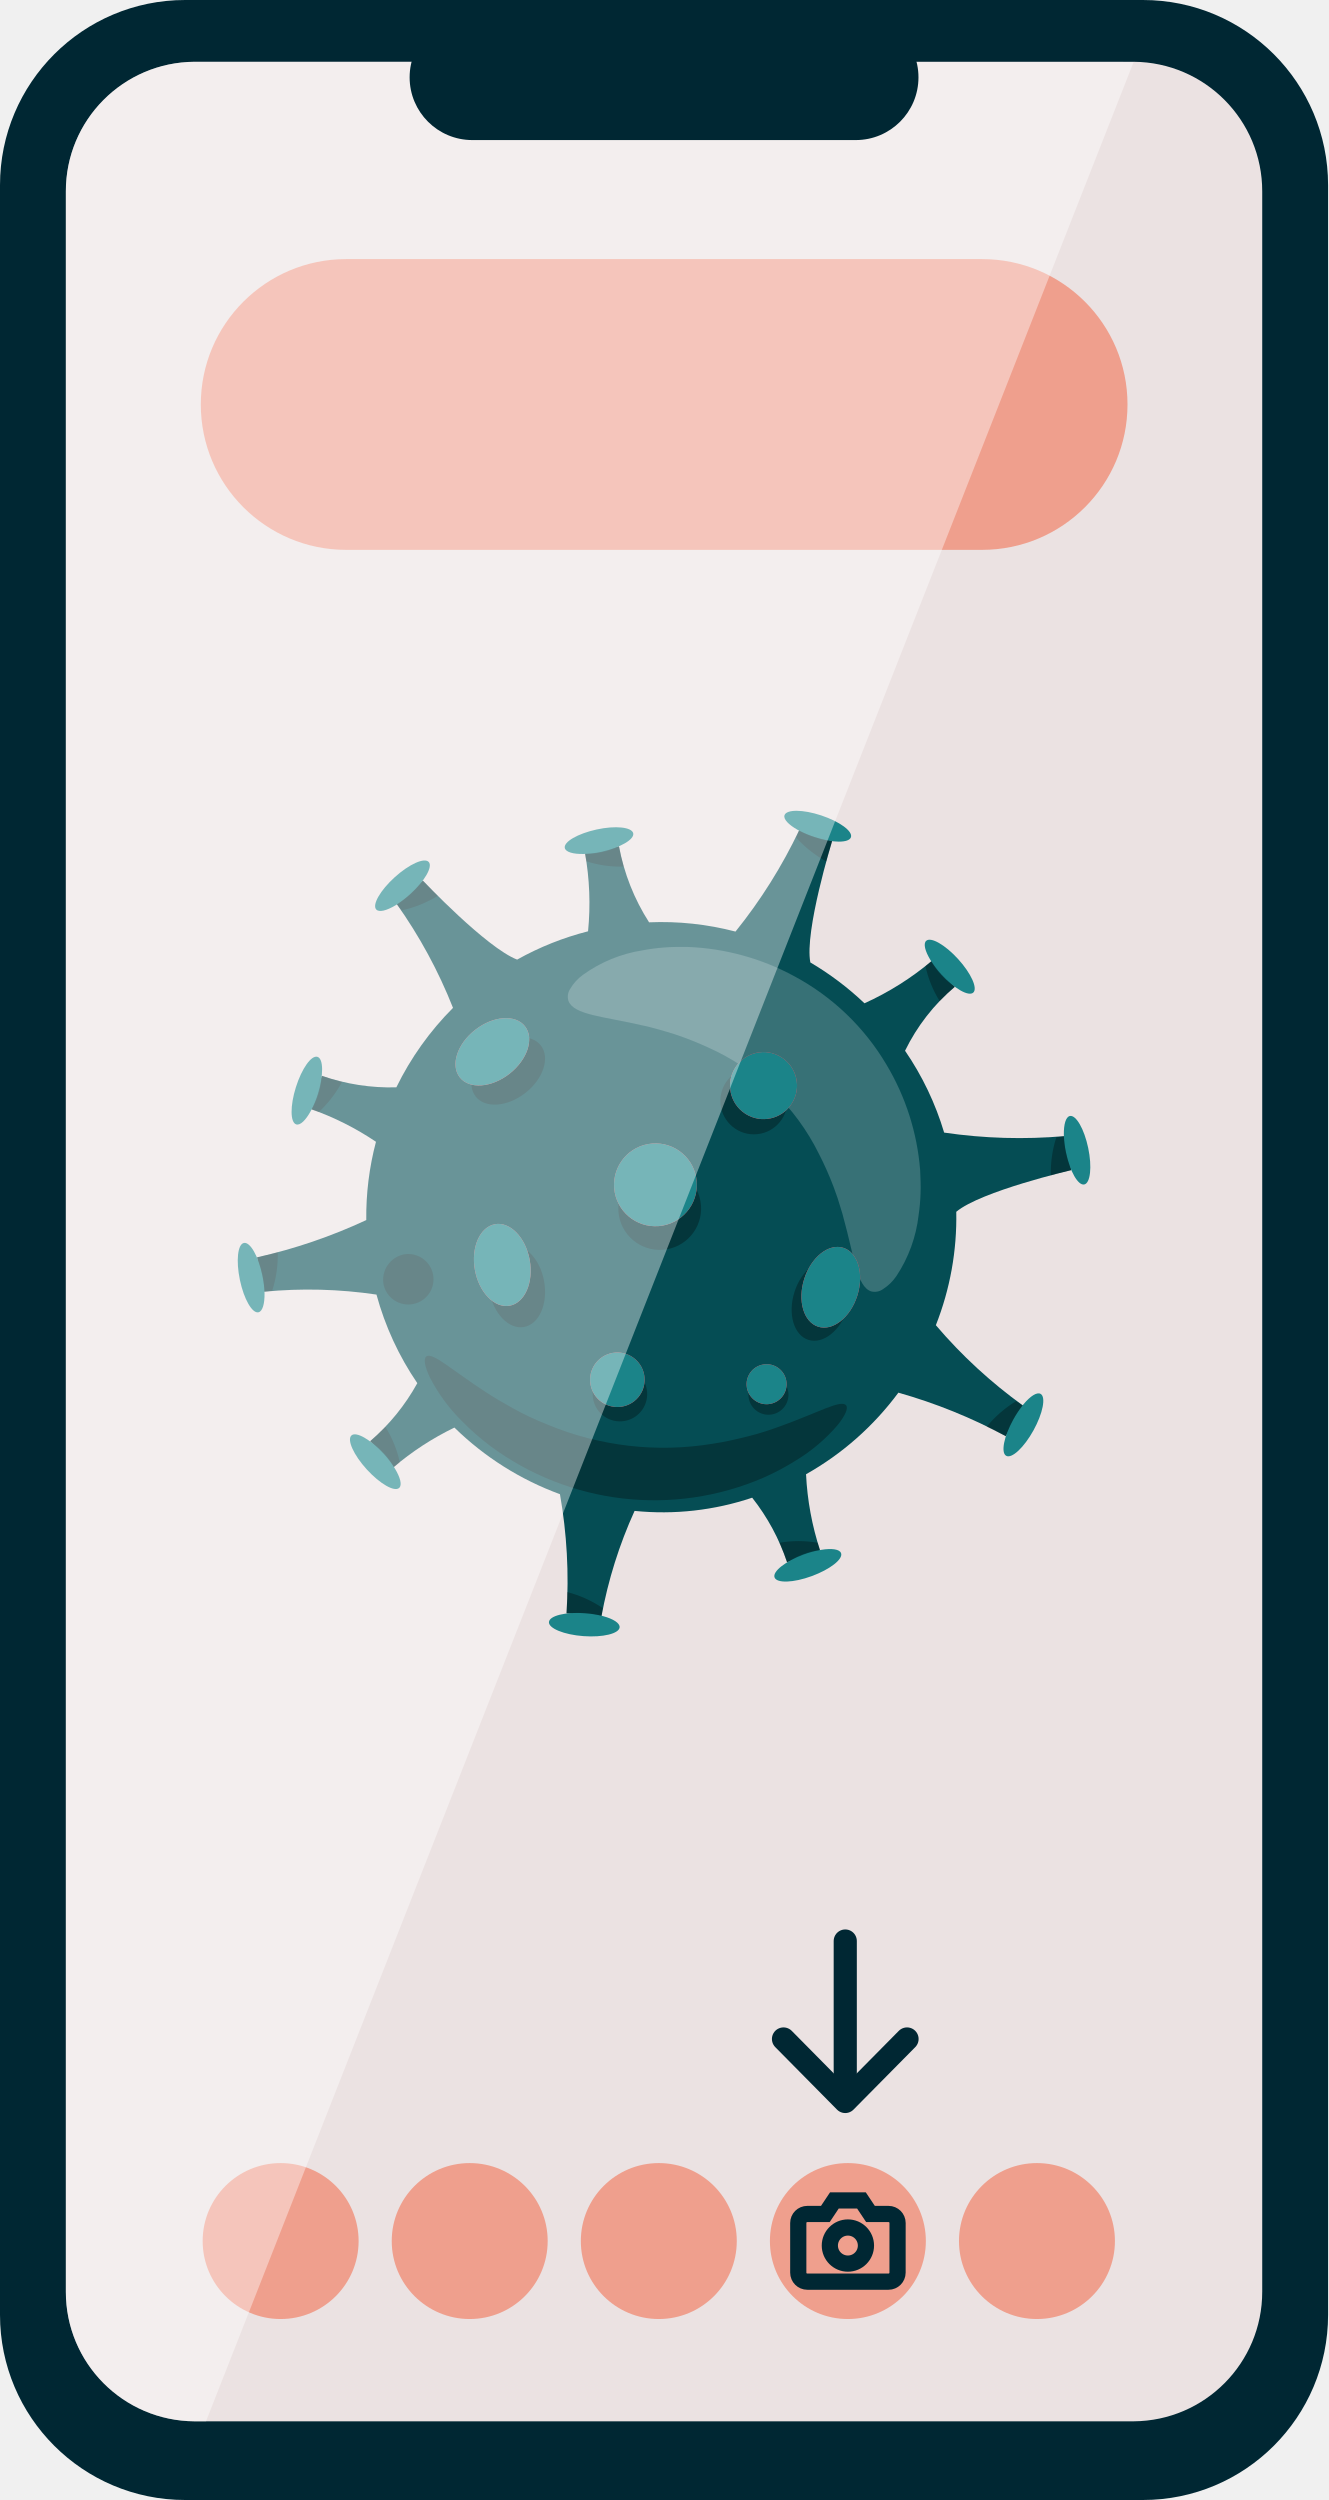
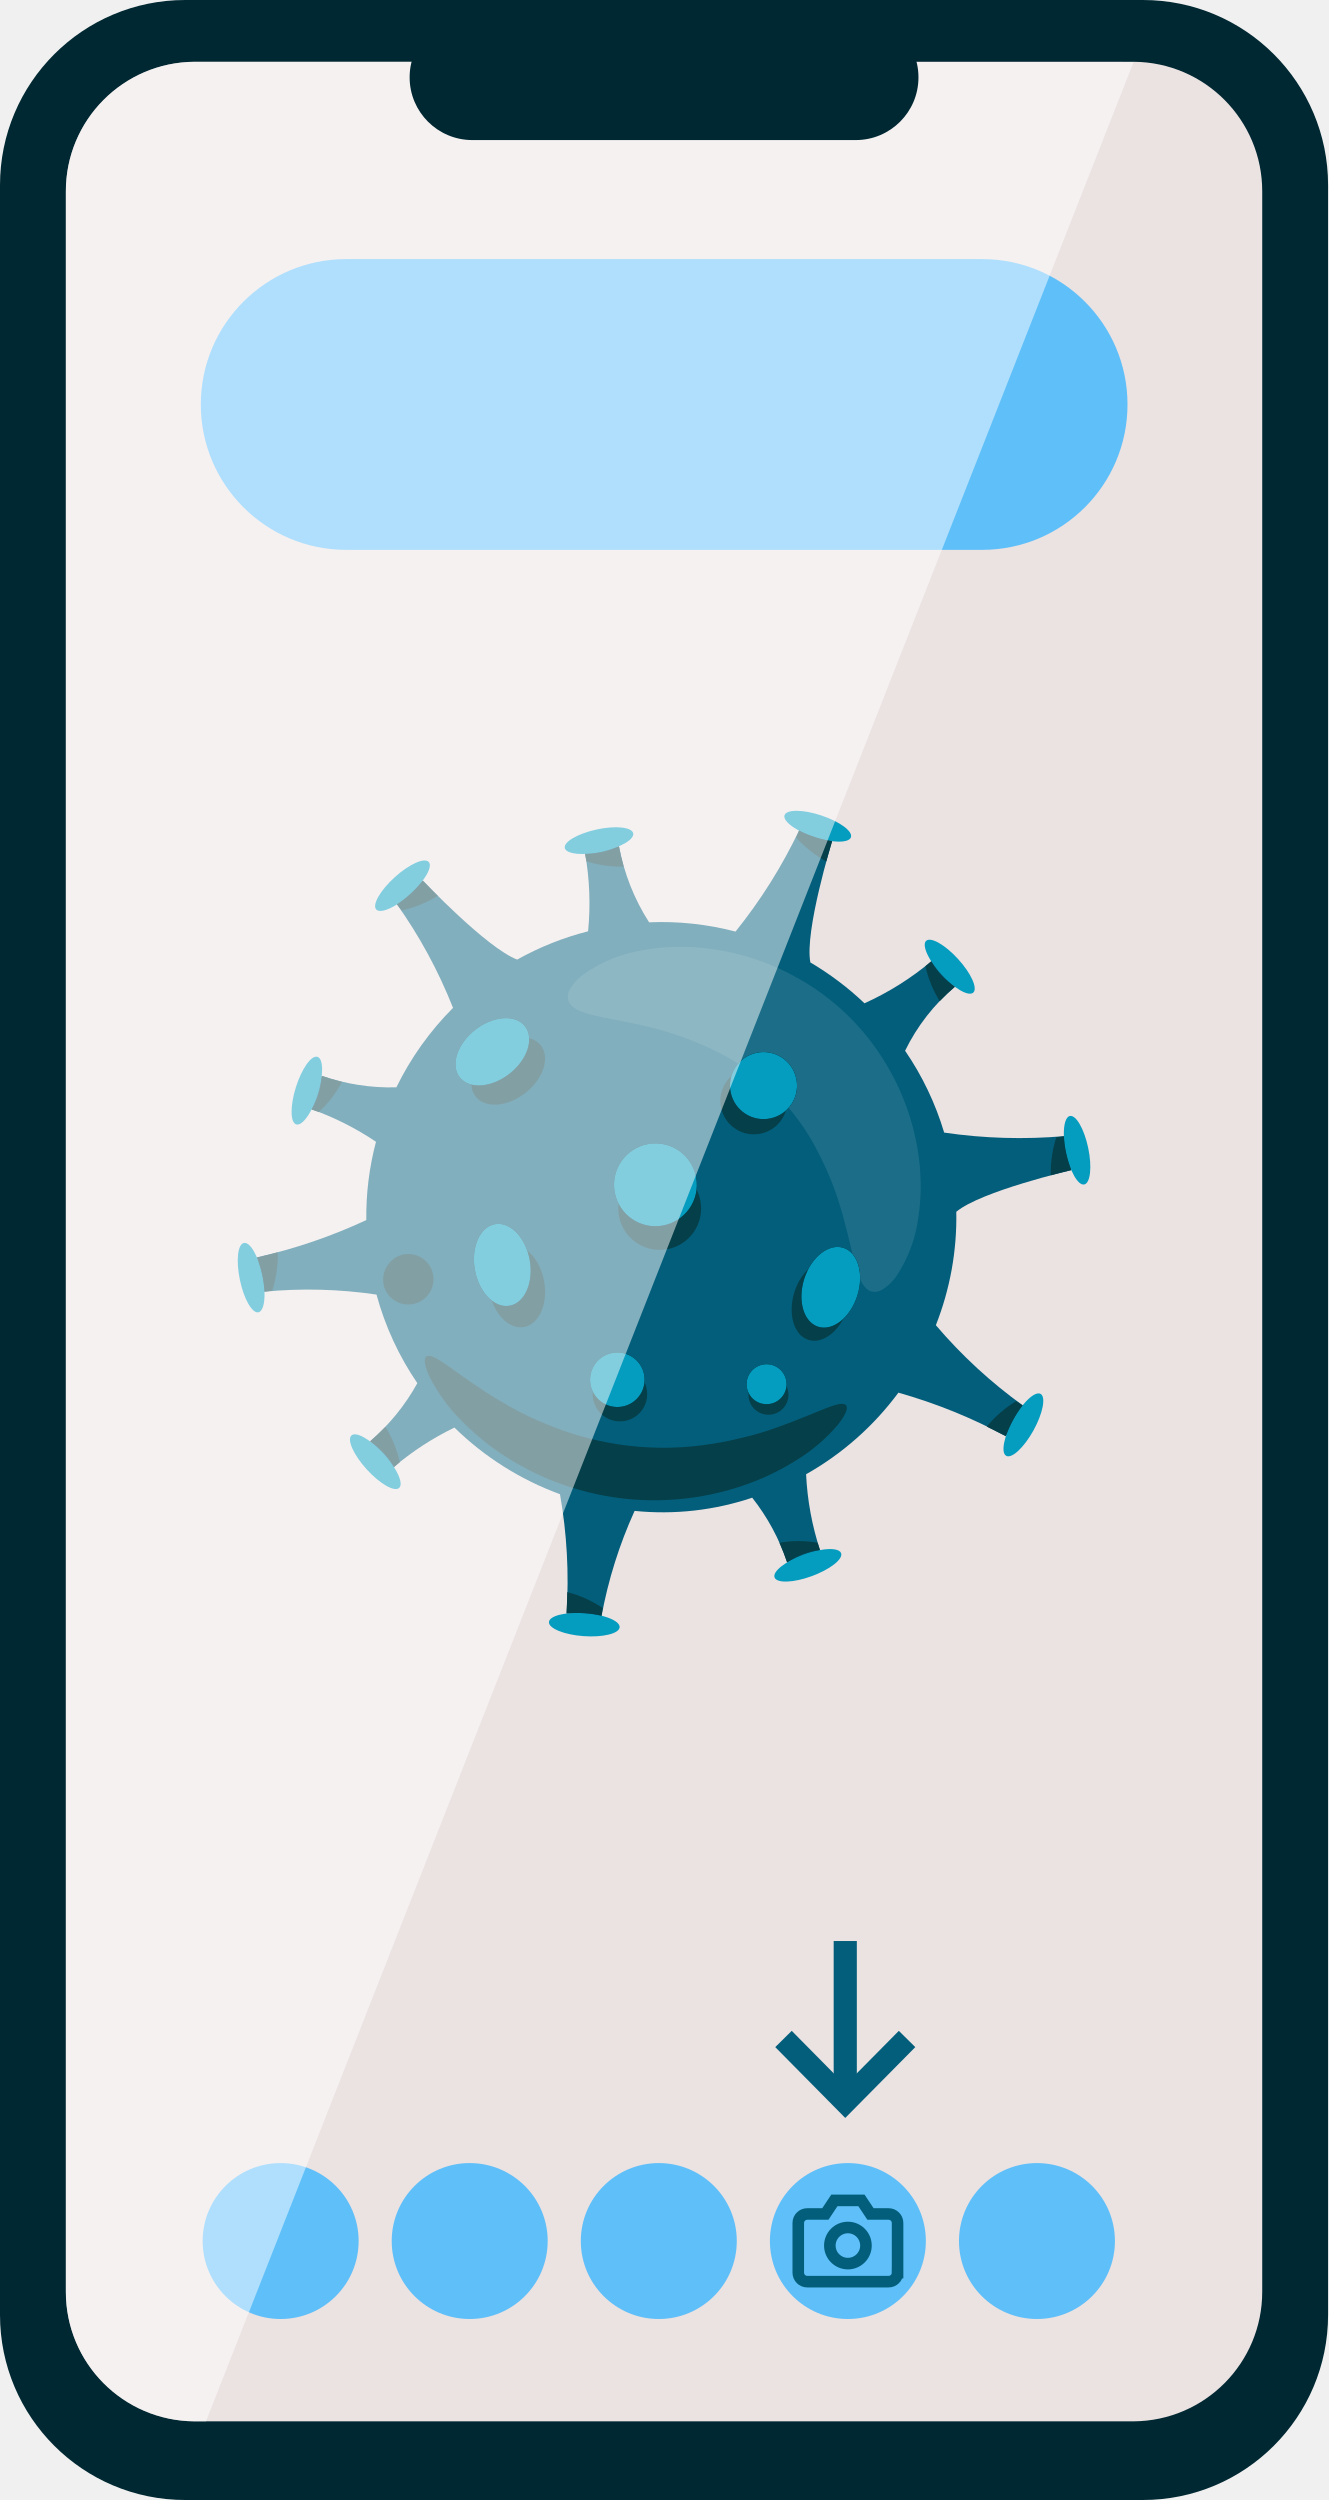
- <svg xmlns="http://www.w3.org/2000/svg" width="57.373" height="108" viewBox="0 0 57.373 108">
-   <defs>
-     <style>.a{fill:#002733;}.b{fill:#ebe2e2;}.c{fill:#054d54;}.d{opacity:0.2;}.e,.k{fill:#fff;}.f{fill:#1b8489;}.g,.i{opacity:0.3;}.h{fill:#ff4f5b;}.j{fill:#ef9f8d;}.k{opacity:0.4;}.l,.m,.n{fill:none;stroke:#002733;}.l{stroke-miterlimit:10;stroke-width:0.7px;}.m,.n{stroke-linecap:round;}.n{stroke-linejoin:round;}</style>
-   </defs>
+ <svg xmlns="http://www.w3.org/2000/svg" version="1.1" id="Layer_1" x="0px" y="0px" width="57.373px" height="108px" viewBox="0 0 57.373 108" enable-background="new 0 0 57.373 108" xml:space="preserve">
  <g transform="translate(-257.186 -418)">
    <g transform="translate(257.186 418)">
      <g transform="translate(0 0)">
-         <rect class="a" width="57.373" height="108" rx="8" />
-         <path class="b" d="M401.4,282v90.732a5.592,5.592,0,0,1-5.555,5.6H355.27a5.591,5.591,0,0,1-5.554-5.6V282a5.591,5.591,0,0,1,5.554-5.6h40.576A5.592,5.592,0,0,1,401.4,282Z" transform="translate(-346.872 -273.731)" />
+         <path fill="#002832" d="M8,0h41.373c4.418,0,8,3.582,8,8v92c0,4.418-3.582,8-8,8H8c-4.418,0-8-3.582-8-8V8C0,3.582,3.582,0,8,0z" />
+         <path fill="#EBE2E2" d="M54.528,8.269v90.732c0.004,3.077-2.479,5.579-5.555,5.601H8.398c-3.077-0.021-5.559-2.523-5.554-5.601     V8.269c-0.005-3.077,2.478-5.58,5.554-5.6h40.576C52.051,2.69,54.532,5.192,54.528,8.269z" />
        <g transform="translate(10.271 35.026)">
-           <path class="c" d="M401.39,387.581a12.662,12.662,0,0,0,.882-4.9c1.061-.89,4.971-1.8,4.971-1.8l-.288-1.469a22.368,22.368,0,0,1-5.207-.152,12.651,12.651,0,0,0-1.689-3.536,8.478,8.478,0,0,1,2.152-2.764l-.992-1.121a12.557,12.557,0,0,1-2.913,1.835,12.83,12.83,0,0,0-2.338-1.764c-.261-1.333.939-5.239.939-5.239l-1.414-.49a22.068,22.068,0,0,1-2.758,4.395,12.644,12.644,0,0,0-3.734-.4,9.186,9.186,0,0,1-1.3-3.287l-1.468.294a12.322,12.322,0,0,1,.132,3.381,12.677,12.677,0,0,0-3.064,1.223c-1.332-.514-4.073-3.415-4.073-3.415l-1.138,1a21.206,21.206,0,0,1,2.441,4.5,12.821,12.821,0,0,0-2.448,3.433,9,9,0,0,1-3.219-.5l-.474,1.438a12.394,12.394,0,0,1,2.813,1.414,12.661,12.661,0,0,0-.419,3.382,23.172,23.172,0,0,1-4.719,1.609l.292,1.487a20.012,20.012,0,0,1,4.868.123,12.68,12.68,0,0,0,1.764,3.827,9.063,9.063,0,0,1-2.037,2.506l1,1.134a12.382,12.382,0,0,1,2.64-1.722,12.809,12.809,0,0,0,4.559,2.878,21.572,21.572,0,0,1,.284,5.146l1.509.132a19.537,19.537,0,0,1,1.431-4.556,12.114,12.114,0,0,0,5.08-.571,9.242,9.242,0,0,1,1.507,2.787l1.429-.5a12.506,12.506,0,0,1-.609-3.3,12.734,12.734,0,0,0,3.989-3.524,22.972,22.972,0,0,1,4.641,1.879l.753-1.314A21.267,21.267,0,0,1,401.39,387.581Zm-14.641-17.105-.048.011Z" transform="translate(-371.232 -365.358)" />
-           <g class="d" transform="translate(14.251 5.884)">
-             <path class="e" d="M421.5,394.759c-.629-.205-.729-1.5-1.2-3.184-.047-.212-.132-.429-.193-.653s-.157-.451-.235-.684a13.9,13.9,0,0,0-.631-1.42,9.763,9.763,0,0,0-4.792-4.6,14.019,14.019,0,0,0-1.445-.571c-.236-.068-.467-.147-.694-.206s-.447-.127-.661-.166c-1.705-.4-3-.451-3.231-1.07a.613.613,0,0,1,.072-.508,2.006,2.006,0,0,1,.55-.61,5.977,5.977,0,0,1,2.58-1.062,8.244,8.244,0,0,1,.928-.123c.326-.028.665-.026,1.02-.024a10.484,10.484,0,0,1,4.611,1.266,10.257,10.257,0,0,1,3.977,3.815,10.488,10.488,0,0,1,1.457,4.553c.017.354.032.694.018,1.02a8.308,8.308,0,0,1-.084.933,5.98,5.98,0,0,1-.953,2.622,2,2,0,0,1-.587.575A.613.613,0,0,1,421.5,394.759Z" transform="translate(-408.385 -379.88)" />
+           <path fill="#035E7B" d="M30.158,22.223c0.615-1.56,0.916-3.225,0.883-4.9c1.061-0.89,4.971-1.8,4.971-1.8l-0.288-1.469      c-1.735,0.152-3.483,0.101-5.207-0.152c-0.376-1.259-0.946-2.452-1.688-3.536c0.517-1.061,1.25-2.002,2.151-2.764l-0.992-1.121      c-0.882,0.743-1.862,1.36-2.913,1.835c-0.709-0.675-1.494-1.267-2.338-1.764c-0.261-1.333,0.939-5.239,0.939-5.239l-1.414-0.49      c-0.744,1.568-1.67,3.043-2.758,4.395c-1.219-0.319-2.477-0.454-3.734-0.4c-0.642-1.001-1.083-2.117-1.3-3.287l-1.468,0.294      c0.199,1.116,0.244,2.253,0.132,3.381c-1.07,0.272-2.101,0.684-3.064,1.223c-1.332-0.514-4.073-3.415-4.073-3.415l-1.138,1      c0.993,1.396,1.812,2.907,2.441,4.5c-1,1.001-1.827,2.161-2.448,3.433c-1.095,0.03-2.186-0.139-3.219-0.5l-0.474,1.438      c0.994,0.35,1.939,0.825,2.813,1.414c-0.292,1.103-0.433,2.241-0.419,3.382c-1.511,0.705-3.093,1.244-4.719,1.609l0.292,1.487      c1.622-0.157,3.256-0.115,4.868,0.123c0.37,1.365,0.966,2.658,1.764,3.827c-0.524,0.95-1.214,1.8-2.037,2.506l1,1.134      c0.803-0.684,1.69-1.263,2.64-1.722c1.298,1.272,2.853,2.253,4.559,2.878c0.3,1.697,0.396,3.426,0.284,5.146l1.509,0.132      c0.289-1.571,0.77-3.102,1.431-4.556c1.715,0.173,3.446-0.021,5.08-0.571c0.659,0.835,1.169,1.778,1.507,2.786l1.43-0.5      c-0.352-1.066-0.556-2.177-0.609-3.299c1.562-0.881,2.922-2.082,3.988-3.524c1.611,0.455,3.168,1.085,4.642,1.879l0.753-1.313      C32.539,24.699,31.271,23.531,30.158,22.223z M15.517,5.118l-0.048,0.011L15.517,5.118z" />
+           <g transform="translate(14.251 5.884)" opacity="0.1">
+             <path fill="#FFFFFF" d="M13.115,14.879c-0.629-0.205-0.729-1.5-1.2-3.184c-0.047-0.212-0.132-0.429-0.192-0.653       c-0.062-0.224-0.157-0.451-0.235-0.684c-0.184-0.485-0.395-0.959-0.631-1.42c-1.011-2.046-2.706-3.674-4.792-4.6       C5.593,4.121,5.111,3.93,4.619,3.767C4.383,3.699,4.152,3.62,3.925,3.561S3.478,3.434,3.264,3.395       c-1.705-0.4-3-0.451-3.231-1.07c-0.051-0.171-0.025-0.357,0.072-0.508c0.139-0.239,0.327-0.447,0.55-0.61       c0.764-0.553,1.648-0.917,2.58-1.062c0.307-0.059,0.617-0.1,0.928-0.123c0.326-0.028,0.666-0.026,1.02-0.024       c1.614,0.061,3.192,0.494,4.61,1.266c1.649,0.885,3.024,2.205,3.978,3.815c0.829,1.385,1.328,2.943,1.457,4.553       c0.017,0.354,0.032,0.694,0.019,1.02c-0.012,0.312-0.039,0.624-0.084,0.933c-0.107,0.937-0.434,1.835-0.953,2.622       c-0.154,0.23-0.354,0.426-0.588,0.574C13.475,14.887,13.29,14.923,13.115,14.879z" />
          </g>
-           <path class="f" d="M388.189,369.833c.184.2-.175.828-.8,1.394a4.173,4.173,0,0,1-.627.473c-.391.236-.72.319-.841.184-.184-.2.175-.828.8-1.394S388.006,369.629,388.189,369.833Z" transform="translate(-379.939 -367.621)" />
-           <path class="g" d="M388.431,373.148a4.878,4.878,0,0,0,1.114-1.028c.194.2.417.432.647.66a5.006,5.006,0,0,1-1.553.627Z" transform="translate(-381.553 -369.104)" />
-           <path class="f" d="M377.225,392.712c.262.082.268.8.014,1.608a4.177,4.177,0,0,1-.3.725c-.217.4-.459.64-.632.585-.262-.082-.268-.8-.014-1.608S376.963,392.629,377.225,392.712Z" transform="translate(-373.781 -382.082)" />
-           <path class="g" d="M378.443,396.407a3.364,3.364,0,0,0,.44-1.45c.268.092.563.177.876.256a4.836,4.836,0,0,1-1.006,1.305Z" transform="translate(-375.255 -383.502)" />
-           <path class="f" d="M370.081,414.479c.269-.057.627.568.8,1.395a4.179,4.179,0,0,1,.093.78c.007.456-.086.783-.264.82-.268.057-.627-.568-.8-1.395S369.812,414.535,370.081,414.479Z" transform="translate(-369.817 -395.809)" />
-           <path class="g" d="M372.389,417.278a4.868,4.868,0,0,0-.328-1.48c.272-.066.583-.143.9-.227a5,5,0,0,1-.239,1.658Z" transform="translate(-371.232 -396.499)" />
-           <path class="f" d="M383,436.907c.2-.185.828.172,1.4.8a4.208,4.208,0,0,1,.475.625c.237.39.322.718.187.841-.2.185-.828-.172-1.4-.8S382.8,437.092,383,436.907Z" transform="translate(-378.089 -409.921)" />
-           <path class="g" d="M386.321,437.721a3.362,3.362,0,0,0-1.032-1.11c.214-.184.436-.4.662-.628a4.836,4.836,0,0,1,.622,1.526Z" transform="translate(-379.572 -409.369)" />
-           <path class="f" d="M406.2,458.13c.02-.274.72-.445,1.563-.383a4.191,4.191,0,0,1,.775.127c.44.119.728.3.715.481-.02.273-.72.445-1.563.383S406.18,458.4,406.2,458.13Z" transform="translate(-392.756 -423.083)" />
-           <path class="g" d="M409.772,456.327a4.87,4.87,0,0,0-1.512-.1c.012-.28.024-.6.03-.923a5,5,0,0,1,1.527.689Z" transform="translate(-394.055 -421.553)" />
-           <path class="f" d="M432.561,451.491c-.095-.258.472-.7,1.265-.993a4.172,4.172,0,0,1,.759-.2c.45-.073.787-.027.849.144.094.258-.473.7-1.266.992S432.656,451.749,432.561,451.491Z" transform="translate(-409.371 -418.372)" />
-           <path class="g" d="M434.895,449.709a3.363,3.363,0,0,0-1.417.537c-.09-.268-.2-.554-.331-.851a4.841,4.841,0,0,1,1.648,0Z" transform="translate(-409.746 -417.775)" />
-           <path class="f" d="M459.458,434.766c-.24-.133-.1-.84.309-1.579a4.192,4.192,0,0,1,.44-.65c.293-.35.577-.535.736-.447.24.133.1.84-.308,1.579S459.7,434.9,459.458,434.766Z" transform="translate(-426.261 -406.901)" />
-           <path class="g" d="M458.932,433.169a4.874,4.874,0,0,0-.722,1.333c-.249-.128-.534-.274-.825-.415a5,5,0,0,1,1.267-1.1Z" transform="translate(-425.028 -407.483)" />
-           <path class="g" d="M401.524,416.3c.174.973-.215,1.856-.869,1.974s-1.326-.576-1.5-1.549.214-1.856.869-1.973S401.35,415.326,401.524,416.3Z" transform="translate(-388.288 -395.973)" />
-           <path class="h" d="M399.837,413.817c.174.973-.215,1.856-.869,1.973s-1.326-.576-1.5-1.548.215-1.856.869-1.974S399.663,412.844,399.837,413.817Z" transform="translate(-387.224 -394.409)" />
-           <path class="f" d="M399.837,413.817c.174.973-.215,1.856-.869,1.973s-1.326-.576-1.5-1.548.215-1.856.869-1.974S399.663,412.844,399.837,413.817Z" transform="translate(-387.224 -394.409)" />
-           <path class="g" d="M397.982,390.946c.778-.609,1.74-.68,2.15-.156s.112,1.441-.665,2.051-1.74.68-2.151.156S397.2,391.555,397.982,390.946Z" transform="translate(-387.039 -380.653)" />
-           <path class="h" d="M396.124,388.7c.777-.609,1.74-.679,2.151-.156s.112,1.441-.666,2.051-1.74.68-2.151.156S395.346,389.306,396.124,388.7Z" transform="translate(-385.868 -379.236)" />
-           <path class="f" d="M396.124,388.7c.777-.609,1.74-.679,2.151-.156s.112,1.441-.666,2.051-1.74.68-2.151.156S395.346,389.306,396.124,388.7Z" transform="translate(-385.868 -379.236)" />
-           <path class="g" d="M413.648,429.936a1.178,1.178,0,1,1-1.367-.951A1.177,1.177,0,0,1,413.648,429.936Z" transform="translate(-395.979 -404.945)" />
-           <path class="h" d="M413.347,428.256a1.178,1.178,0,1,1-1.367-.951A1.178,1.178,0,0,1,413.347,428.256Z" transform="translate(-395.789 -403.885)" />
-           <path class="f" d="M413.347,428.256a1.178,1.178,0,1,1-1.367-.951A1.178,1.178,0,0,1,413.347,428.256Z" transform="translate(-395.789 -403.885)" />
-           <circle class="g" cx="1.448" cy="1.448" r="1.448" transform="translate(20.848 11.082)" />
-           <path class="h" d="M430.034,394.4a1.448,1.448,0,1,1-.444-2A1.448,1.448,0,0,1,430.034,394.4Z" transform="translate(-406.1 -381.75)" />
-           <path class="f" d="M430.034,394.4a1.448,1.448,0,1,1-.444-2A1.448,1.448,0,0,1,430.034,394.4Z" transform="translate(-406.1 -381.75)" />
-           <path class="g" d="M431.241,430.607a.864.864,0,1,1-1-.7A.864.864,0,0,1,431.241,430.607Z" transform="translate(-407.464 -405.531)" />
-           <path class="h" d="M431.02,429.375a.864.864,0,1,1-1-.7A.863.863,0,0,1,431.02,429.375Z" transform="translate(-407.324 -404.754)" />
-           <path class="f" d="M431.02,429.375a.864.864,0,1,1-1-.7A.863.863,0,0,1,431.02,429.375Z" transform="translate(-407.324 -404.754)" />
-           <path class="f" d="M467.278,402.591c-.265.055-.619-.562-.791-1.378a4.136,4.136,0,0,1-.091-.77c-.007-.45.085-.773.261-.81.265-.055.619.562.791,1.379S467.543,402.535,467.278,402.591Z" transform="translate(-430.709 -386.448)" />
-           <path class="g" d="M465.441,402.008a4.8,4.8,0,0,0,.323,1.462c-.269.065-.576.141-.885.224a4.935,4.935,0,0,1,.237-1.638Z" transform="translate(-429.754 -387.948)" />
-           <path class="f" d="M452.231,381.313c-.2.182-.819-.171-1.38-.788a4.129,4.129,0,0,1-.469-.618c-.234-.385-.317-.71-.185-.83.2-.183.818.17,1.38.788S452.431,381.13,452.231,381.313Z" transform="translate(-420.457 -373.459)" />
-           <path class="g" d="M450.472,381.557a3.32,3.32,0,0,0,1.019,1.1c-.212.182-.431.392-.655.62a4.781,4.781,0,0,1-.614-1.508Z" transform="translate(-420.513 -375.054)" />
-           <path class="f" d="M436.6,365.1c-.085.257-.8.253-1.589-.01a4.144,4.144,0,0,1-.712-.309c-.393-.221-.625-.463-.568-.633.085-.257.8-.253,1.589.01S436.689,364.841,436.6,365.1Z" transform="translate(-410.111 -363.957)" />
-           <path class="g" d="M435.235,366.27a4.815,4.815,0,0,0,1.426.456c-.079.265-.168.569-.252.877a4.931,4.931,0,0,1-1.3-1.029Z" transform="translate(-410.986 -365.415)" />
+           <path fill="#049CBF" d="M8.25,2.212c0.184,0.2-0.175,0.828-0.8,1.394C7.256,3.783,7.046,3.941,6.823,4.079      c-0.391,0.236-0.72,0.319-0.841,0.184c-0.184-0.2,0.175-0.828,0.8-1.394S8.067,2.008,8.25,2.212z" />
+           <path fill="#053F49" d="M6.878,4.044c0.423-0.282,0.798-0.629,1.114-1.028c0.194,0.2,0.417,0.432,0.647,0.66      C8.16,3.971,7.635,4.183,7.086,4.303L6.878,4.044z" />
+           <path fill="#049CBF" d="M3.444,10.63c0.262,0.082,0.268,0.8,0.014,1.608c-0.077,0.25-0.177,0.493-0.3,0.725      c-0.217,0.4-0.459,0.64-0.632,0.585c-0.262-0.082-0.268-0.8-0.014-1.608C2.766,11.132,3.182,10.547,3.444,10.63z" />
+           <path fill="#053F49" d="M3.188,12.905c0.255-0.443,0.405-0.939,0.44-1.45c0.268,0.092,0.563,0.177,0.876,0.256      c-0.258,0.49-0.598,0.931-1.006,1.305L3.188,12.905z" />
+           <path fill="#049CBF" d="M0.264,18.67c0.269-0.057,0.627,0.568,0.8,1.395c0.056,0.257,0.086,0.519,0.093,0.78      c0.007,0.456-0.086,0.783-0.264,0.82c-0.268,0.057-0.627-0.568-0.8-1.396C-0.08,19.443-0.005,18.726,0.264,18.67z" />
+           <path fill="#053F49" d="M1.157,20.779c-0.031-0.508-0.142-1.006-0.328-1.479c0.272-0.066,0.583-0.143,0.9-0.227      c0.014,0.562-0.066,1.123-0.239,1.658L1.157,20.779z" />
+           <path fill="#049CBF" d="M4.911,26.986c0.2-0.185,0.828,0.172,1.4,0.801c0.177,0.192,0.336,0.402,0.475,0.625      c0.237,0.39,0.322,0.717,0.187,0.84c-0.2,0.186-0.828-0.172-1.4-0.799C5.001,27.824,4.711,27.171,4.911,26.986z" />
+           <path fill="#053F49" d="M6.749,28.352c-0.255-0.444-0.608-0.823-1.032-1.11c0.214-0.184,0.436-0.399,0.662-0.627      c0.293,0.469,0.503,0.984,0.622,1.525L6.749,28.352z" />
+           <path fill="#049CBF" d="M13.444,35.047c0.02-0.274,0.72-0.445,1.563-0.384c0.262,0.019,0.521,0.061,0.775,0.127      c0.44,0.119,0.729,0.301,0.715,0.481c-0.02,0.273-0.72,0.445-1.563,0.384C14.091,35.593,13.424,35.317,13.444,35.047z" />
+           <path fill="#053F49" d="M15.717,34.774c-0.496-0.112-1.006-0.146-1.512-0.1c0.012-0.28,0.024-0.601,0.03-0.923      c0.544,0.142,1.061,0.375,1.527,0.688L15.717,34.774z" />
+           <path fill="#049CBF" d="M23.19,33.119c-0.095-0.258,0.472-0.699,1.265-0.992c0.246-0.091,0.501-0.158,0.76-0.2      c0.449-0.073,0.787-0.027,0.849,0.144c0.094,0.258-0.474,0.7-1.267,0.992S23.285,33.377,23.19,33.119z" />
+           <path fill="#053F49" d="M25.149,31.934c-0.507,0.069-0.991,0.253-1.417,0.537c-0.09-0.269-0.2-0.554-0.331-0.851      c0.546-0.095,1.103-0.095,1.647,0L25.149,31.934z" />
+           <path fill="#049CBF" d="M33.197,27.865c-0.24-0.133-0.1-0.84,0.309-1.578c0.127-0.23,0.273-0.448,0.44-0.65      c0.293-0.35,0.577-0.535,0.736-0.447c0.239,0.133,0.1,0.84-0.308,1.579C33.966,27.507,33.439,27.999,33.197,27.865z" />
+           <path fill="#053F49" d="M33.904,25.686c-0.309,0.404-0.553,0.854-0.722,1.333c-0.249-0.128-0.534-0.273-0.825-0.415      c0.357-0.436,0.785-0.808,1.268-1.101L33.904,25.686z" />
+           <path fill="#053F49" d="M13.236,20.328c0.174,0.973-0.215,1.855-0.869,1.974c-0.654,0.118-1.326-0.576-1.5-1.55      c-0.174-0.973,0.214-1.855,0.869-1.973C12.391,18.662,13.062,19.353,13.236,20.328z" />
+           <path d="M12.613,19.408c0.174,0.972-0.215,1.856-0.869,1.972c-0.654,0.117-1.326-0.575-1.5-1.547      c-0.174-0.973,0.215-1.856,0.869-1.975C11.767,17.741,12.439,18.435,12.613,19.408z" />
+           <path fill="#049CBF" d="M12.613,19.408c0.174,0.972-0.215,1.856-0.869,1.972c-0.654,0.117-1.326-0.575-1.5-1.547      c-0.174-0.973,0.215-1.856,0.869-1.975C11.767,17.741,12.439,18.435,12.613,19.408z" />
+           <path fill="#053F49" d="M10.943,10.293c0.778-0.609,1.74-0.68,2.15-0.156c0.41,0.524,0.112,1.441-0.665,2.051      c-0.777,0.61-1.74,0.68-2.151,0.156S10.161,10.902,10.943,10.293z" />
+           <path d="M10.256,9.464c0.777-0.609,1.74-0.679,2.151-0.156c0.411,0.523,0.112,1.441-0.666,2.051      c-0.778,0.61-1.74,0.68-2.151,0.156C9.179,10.991,9.478,10.07,10.256,9.464z" />
+           <path fill="#049CBF" d="M10.256,9.464c0.777-0.609,1.74-0.679,2.151-0.156c0.411,0.523,0.112,1.441-0.666,2.051      c-0.778,0.61-1.74,0.68-2.151,0.156C9.179,10.991,9.478,10.07,10.256,9.464z" />
+           <path fill="#053F49" d="M17.669,24.992c0.115,0.64-0.311,1.252-0.951,1.367c-0.641,0.115-1.253-0.311-1.368-0.951      c-0.115-0.64,0.311-1.252,0.951-1.367c0,0,0,0,0.001,0c0.64-0.115,1.251,0.311,1.367,0.949      C17.669,24.991,17.669,24.991,17.669,24.992z" />
+           <path d="M17.558,24.37c0.115,0.641-0.311,1.254-0.951,1.369c-0.64,0.114-1.252-0.311-1.368-0.951s0.311-1.253,0.951-1.368      c0,0,0.001,0,0.001,0C16.831,23.306,17.443,23.731,17.558,24.37z" />
+           <path fill="#049CBF" d="M17.558,24.37c0.115,0.641-0.311,1.254-0.951,1.369c-0.64,0.114-1.252-0.311-1.368-0.951      s0.311-1.253,0.951-1.368c0,0,0.001,0,0.001,0C16.831,23.306,17.443,23.731,17.558,24.37z" />
+           <circle fill="#053F49" cx="22.296" cy="12.53" r="1.448" />
+           <path d="M23.934,12.65c-0.43,0.675-1.325,0.873-1.999,0.443c-0.675-0.43-0.873-1.325-0.443-2      c0.43-0.674,1.324-0.873,1.998-0.444C24.165,11.079,24.364,11.974,23.934,12.65C23.935,12.649,23.934,12.65,23.934,12.65z" />
+           <path fill="#049CBF" d="M23.934,12.65c-0.43,0.675-1.325,0.873-1.999,0.443c-0.675-0.43-0.873-1.325-0.443-2      c0.43-0.674,1.324-0.873,1.998-0.444C24.165,11.079,24.364,11.974,23.934,12.65C23.935,12.649,23.934,12.65,23.934,12.65z" />
+           <path fill="#053F49" d="M23.777,25.076c0.084,0.471-0.229,0.919-0.699,1.002c-0.471,0.084-0.918-0.229-1.002-0.699      c-0.084-0.471,0.23-0.918,0.699-1.002c0.001,0,0.002,0,0.002,0C23.247,24.294,23.694,24.607,23.777,25.076z" />
+           <path d="M23.696,24.62c0.083,0.471-0.229,0.919-0.7,1.002c-0.469,0.084-0.918-0.229-1.001-0.699      c-0.083-0.471,0.229-0.918,0.7-1.002c0,0,0,0,0.001,0C23.166,23.838,23.613,24.152,23.696,24.62L23.696,24.62z" />
+           <path fill="#049CBF" d="M23.696,24.62c0.083,0.471-0.229,0.919-0.7,1.002c-0.469,0.084-0.918-0.229-1.001-0.699      c-0.083-0.471,0.229-0.918,0.7-1.002c0,0,0,0,0.001,0C23.166,23.838,23.613,24.152,23.696,24.62L23.696,24.62z" />
+           <path fill="#049CBF" d="M36.569,16.143c-0.265,0.055-0.618-0.562-0.791-1.378c-0.054-0.253-0.085-0.511-0.091-0.77      c-0.007-0.45,0.085-0.773,0.261-0.81c0.265-0.055,0.619,0.562,0.791,1.379C36.912,15.381,36.833,16.087,36.569,16.143z" />
+           <path fill="#053F49" d="M35.687,14.06c0.03,0.501,0.14,0.995,0.323,1.462c-0.27,0.065-0.576,0.141-0.886,0.224      c-0.014-0.555,0.066-1.109,0.237-1.638L35.687,14.06z" />
+           <path fill="#049CBF" d="M31.774,7.854c-0.2,0.182-0.819-0.171-1.38-0.788c-0.176-0.19-0.332-0.397-0.469-0.618      c-0.234-0.385-0.317-0.71-0.186-0.83c0.2-0.183,0.818,0.17,1.381,0.788C31.682,7.024,31.974,7.671,31.774,7.854z" />
+           <path fill="#053F49" d="M29.958,6.503c0.252,0.439,0.601,0.815,1.02,1.1c-0.212,0.182-0.432,0.392-0.655,0.62      c-0.289-0.464-0.497-0.974-0.614-1.508L29.958,6.503z" />
+           <path fill="#049CBF" d="M26.489,1.143c-0.085,0.257-0.8,0.253-1.589-0.01c-0.246-0.081-0.484-0.184-0.712-0.309      c-0.394-0.221-0.625-0.463-0.567-0.633c0.084-0.257,0.799-0.253,1.588,0.01S26.578,0.884,26.489,1.143z" />
+           <path fill="#053F49" d="M24.25,0.855c0.448,0.226,0.93,0.379,1.426,0.456c-0.079,0.265-0.168,0.569-0.252,0.877      c-0.488-0.267-0.928-0.615-1.301-1.029L24.25,0.855z" />
          <g transform="translate(14.124 0.714)">
-             <path class="f" d="M411,366.148c.057.265-.559.621-1.375.8a4.142,4.142,0,0,1-.77.094c-.45.009-.773-.083-.811-.258-.057-.265.559-.621,1.375-.8S410.943,365.883,411,366.148Z" transform="translate(-408.04 -365.89)" />
+             <path fill="#049CBF" d="M2.96,0.258c0.057,0.265-0.559,0.621-1.375,0.8c-0.253,0.056-0.511,0.087-0.77,0.094       c-0.45,0.009-0.773-0.083-0.811-0.258c-0.057-0.265,0.559-0.621,1.375-0.8S2.903-0.007,2.96,0.258z" />
          </g>
-           <path class="g" d="M410.422,368.434a3.323,3.323,0,0,0,1.461-.329c.051.275.122.57.207.878a4.775,4.775,0,0,1-1.612-.228Z" transform="translate(-395.418 -366.572)" />
-           <path class="g" d="M436.985,418.591c-.3.941-1.058,1.54-1.691,1.338s-.9-1.13-.6-2.071,1.058-1.54,1.691-1.337S437.286,417.65,436.985,418.591Z" transform="translate(-410.643 -397.073)" />
-           <path class="h" d="M438.126,417.056c-.3.941-1.058,1.54-1.691,1.337s-.9-1.13-.6-2.071,1.058-1.54,1.691-1.337S438.427,416.114,438.126,417.056Z" transform="translate(-411.362 -396.105)" />
-           <path class="f" d="M438.126,417.056c-.3.941-1.058,1.54-1.691,1.337s-.9-1.13-.6-2.071,1.058-1.54,1.691-1.337S438.427,416.114,438.126,417.056Z" transform="translate(-411.362 -396.105)" />
-           <path class="g" d="M417.855,407.085a1.789,1.789,0,1,1-2.077-1.445A1.789,1.789,0,0,1,417.855,407.085Z" transform="translate(-397.866 -390.22)" />
-           <path class="h" d="M417.358,404.316a1.789,1.789,0,1,1-2.077-1.445A1.789,1.789,0,0,1,417.358,404.316Z" transform="translate(-397.553 -388.474)" />
-           <path class="f" d="M417.358,404.316a1.789,1.789,0,1,1-2.077-1.445A1.789,1.789,0,0,1,417.358,404.316Z" transform="translate(-397.553 -388.474)" />
-           <g class="i" transform="translate(8.073 23.541)">
-             <path d="M409.872,429.807c.1.118-.018.424-.366.857a7.438,7.438,0,0,1-1.774,1.51,10.938,10.938,0,0,1-1.434.763,11.88,11.88,0,0,1-11.8-1.373,10.96,10.96,0,0,1-1.221-1.072,7.43,7.43,0,0,1-1.38-1.877c-.239-.5-.284-.826-.159-.917.273-.2,1.112.594,2.576,1.543.364.239.775.478,1.217.722s.929.474,1.453.681a13.026,13.026,0,0,0,7.109.827c.557-.081,1.079-.207,1.57-.329s.941-.274,1.351-.423C408.653,430.13,409.651,429.549,409.872,429.807Z" transform="translate(-391.666 -427.666)" />
+           <path fill="#053F49" d="M15.004,1.862c0.506,0.003,1.005-0.109,1.461-0.329c0.051,0.275,0.122,0.57,0.207,0.878      c-0.546,0.017-1.091-0.06-1.612-0.228L15.004,1.862z" />
+           <path fill="#053F49" d="M26.341,21.518c-0.299,0.94-1.058,1.54-1.69,1.338s-0.899-1.13-0.601-2.071      c0.301-0.94,1.059-1.54,1.691-1.336C26.375,19.651,26.643,20.578,26.341,21.518z" />
+           <path d="M26.764,20.951c-0.3,0.941-1.058,1.541-1.691,1.338c-0.633-0.203-0.899-1.131-0.6-2.071      c0.3-0.941,1.058-1.54,1.69-1.337C26.796,19.083,27.065,20.009,26.764,20.951z" />
+           <path fill="#049CBF" d="M26.764,20.951c-0.3,0.941-1.058,1.541-1.691,1.338c-0.633-0.203-0.899-1.131-0.6-2.071      c0.3-0.941,1.058-1.54,1.69-1.337C26.796,19.083,27.065,20.009,26.764,20.951z" />
+           <path fill="#053F49" d="M19.989,16.865c0.175,0.972-0.472,1.902-1.445,2.077c-0.973,0.174-1.902-0.473-2.077-1.445      c-0.174-0.972,0.472-1.902,1.445-2.076C18.884,15.245,19.814,15.892,19.989,16.865L19.989,16.865z" />
+           <path d="M19.805,15.842c0.175,0.972-0.473,1.902-1.445,2.077s-1.902-0.473-2.077-1.445c-0.174-0.972,0.472-1.902,1.445-2.077      C18.701,14.223,19.63,14.87,19.805,15.842L19.805,15.842z" />
+           <path fill="#049CBF" d="M19.805,15.842c0.175,0.972-0.473,1.902-1.445,2.077s-1.902-0.473-2.077-1.445      c-0.174-0.972,0.472-1.902,1.445-2.077C18.701,14.223,19.63,14.87,19.805,15.842L19.805,15.842z" />
+           <g transform="translate(8.073 23.541)">
+             <path fill="#053F49" d="M18.206,2.141c0.1,0.118-0.018,0.424-0.365,0.856c-0.509,0.594-1.107,1.104-1.774,1.511       c-0.458,0.289-0.938,0.544-1.435,0.763c-3.896,1.684-8.394,1.16-11.8-1.373C2.399,3.572,1.991,3.213,1.611,2.826       C1.055,2.277,0.59,1.644,0.231,0.949c-0.239-0.5-0.284-0.826-0.159-0.916c0.273-0.201,1.112,0.594,2.576,1.543       c0.364,0.238,0.775,0.478,1.217,0.722C4.307,2.54,4.794,2.771,5.318,2.978c2.246,0.934,4.708,1.221,7.108,0.827       c0.558-0.081,1.08-0.207,1.57-0.329c0.491-0.122,0.941-0.273,1.352-0.423C16.987,2.464,17.985,1.883,18.206,2.141z" />
          </g>
-           <g class="i" transform="translate(6.274 19.132)">
-             <path d="M387.7,415.765a1.092,1.092,0,1,1-.878,1.319A1.122,1.122,0,0,1,387.7,415.765Z" transform="translate(-386.795 -415.735)" />
+           <g transform="translate(6.274 19.132)">
+             <path fill="#053F49" d="M0.905,0.03c0.594-0.103,1.159,0.295,1.262,0.889C2.27,1.514,1.872,2.078,1.278,2.182       c-0.572,0.1-1.122-0.267-1.251-0.833C-0.094,0.742,0.299,0.153,0.905,0.03z" />
          </g>
        </g>
        <g transform="translate(8.755 93.445)">
-           <rect class="j" width="6.737" height="6.737" rx="3.369" />
-           <rect class="j" width="6.737" height="6.737" rx="3.369" transform="translate(8.168)" />
-           <rect class="j" width="6.737" height="6.737" rx="3.369" transform="translate(16.337)" />
-           <rect class="j" width="6.737" height="6.737" rx="3.369" transform="translate(24.505)" />
-           <rect class="j" width="6.737" height="6.737" rx="3.369" transform="translate(32.673)" />
+           <path fill="#5FBFF9" d="M3.369,0L3.369,0c1.86,0,3.369,1.508,3.369,3.368l0,0c0,1.86-1.508,3.368-3.369,3.368l0,0      C1.508,6.737,0,5.229,0,3.368l0,0C0,1.508,1.508,0,3.369,0z" />
+           <path fill="#5FBFF9" d="M11.536,0L11.536,0c1.86,0,3.369,1.508,3.369,3.368l0,0c0,1.86-1.508,3.368-3.369,3.368l0,0      c-1.86,0-3.369-1.508-3.369-3.368l0,0C8.168,1.508,9.676,0,11.536,0z" />
+           <path fill="#5FBFF9" d="M19.705,0L19.705,0c1.861,0,3.369,1.508,3.369,3.368l0,0c0,1.86-1.508,3.368-3.369,3.368l0,0      c-1.86,0-3.369-1.508-3.369-3.368l0,0C16.337,1.508,17.845,0,19.705,0z" />
+           <path fill="#5FBFF9" d="M27.873,0L27.873,0c1.861,0,3.369,1.508,3.369,3.368l0,0c0,1.86-1.508,3.368-3.369,3.368l0,0      c-1.859,0-3.368-1.508-3.368-3.368l0,0C24.505,1.508,26.014,0,27.873,0z" />
+           <path fill="#5FBFF9" d="M36.041,0L36.041,0c1.861,0,3.369,1.508,3.369,3.368l0,0c0,1.86-1.508,3.368-3.369,3.368l0,0      c-1.859,0-3.368-1.508-3.368-3.368l0,0C32.673,1.508,34.182,0,36.041,0z" />
        </g>
-         <rect class="j" width="40.033" height="12.561" rx="6.281" transform="translate(8.675 11.193)" />
-         <path class="k" d="M395.846,276.408,355.772,378.332h-.5a5.591,5.591,0,0,1-5.554-5.6V282a5.591,5.591,0,0,1,5.554-5.6Z" transform="translate(-346.872 -273.731)" />
-         <rect class="a" width="21.982" height="5.418" rx="2.709" transform="translate(17.696 0.633)" />
+         <path fill="#5FBFF9" d="M14.956,11.193h27.471c3.469,0,6.281,2.812,6.281,6.281l0,0c0,3.469-2.812,6.28-6.281,6.28H14.956     c-3.469,0-6.281-2.812-6.281-6.28l0,0C8.675,14.005,11.487,11.193,14.956,11.193z" />
+         <path opacity="0.5" fill="#FFFFFF" d="M48.974,2.677L8.9,104.602H8.4c-3.077-0.021-5.559-2.523-5.554-5.601V8.269     c-0.005-3.077,2.477-5.58,5.554-5.6L48.974,2.677z" />
+         <path fill="#002832" d="M20.405,0.633h16.564c1.497,0,2.709,1.213,2.709,2.709l0,0c0,1.496-1.212,2.709-2.709,2.709H20.405     c-1.496,0-2.709-1.213-2.709-2.709l0,0C17.696,1.846,18.909,0.633,20.405,0.633z" />
      </g>
      <g transform="translate(34.484 95.058)">
-         <path class="l" d="M439.634,529.544a.39.39,0,0,1-.39.39h-3.509a.39.39,0,0,1-.39-.39V527.4a.39.39,0,0,1,.39-.39h.78l.39-.585h1.17l.39.585h.78a.39.39,0,0,1,.39.39Z" transform="translate(-435.344 -526.424)" />
-         <circle class="l" cx="0.78" cy="0.78" r="0.78" transform="translate(1.365 1.17)" />
+         <path fill="#5FBFF9" stroke="#035E7B" stroke-width="0.5" stroke-miterlimit="10" d="M4.29,3.12C4.29,3.336,4.116,3.51,3.9,3.51     l0,0H0.391c-0.216,0-0.39-0.175-0.39-0.391l0,0V0.976c0-0.216,0.174-0.39,0.39-0.39l0,0h0.78l0.39-0.586h1.17l0.39,0.586h0.78     c0.216,0,0.39,0.174,0.39,0.39l0,0V3.12z" />
+         <circle fill="#5FBFF9" stroke="#035E7B" stroke-width="0.5" stroke-miterlimit="10" cx="2.145" cy="1.95" r="0.78" />
      </g>
    </g>
    <g transform="translate(291.033 501.852)">
-       <line class="m" y2="6.445" transform="translate(2.668)" />
-       <path class="n" d="M6,9l2.668,2.7L11.337,9" transform="translate(-6 -4.768)" />
+       <path fill="none" stroke="#035E7B" stroke-miterlimit="10" d="M0,4.232l2.668,2.7l2.67-2.7" />
+       <line fill="#5FBFF9" stroke="#035E7B" stroke-miterlimit="10" x1="2.668" y1="0" x2="2.668" y2="6.445" />
    </g>
  </g>
</svg>
